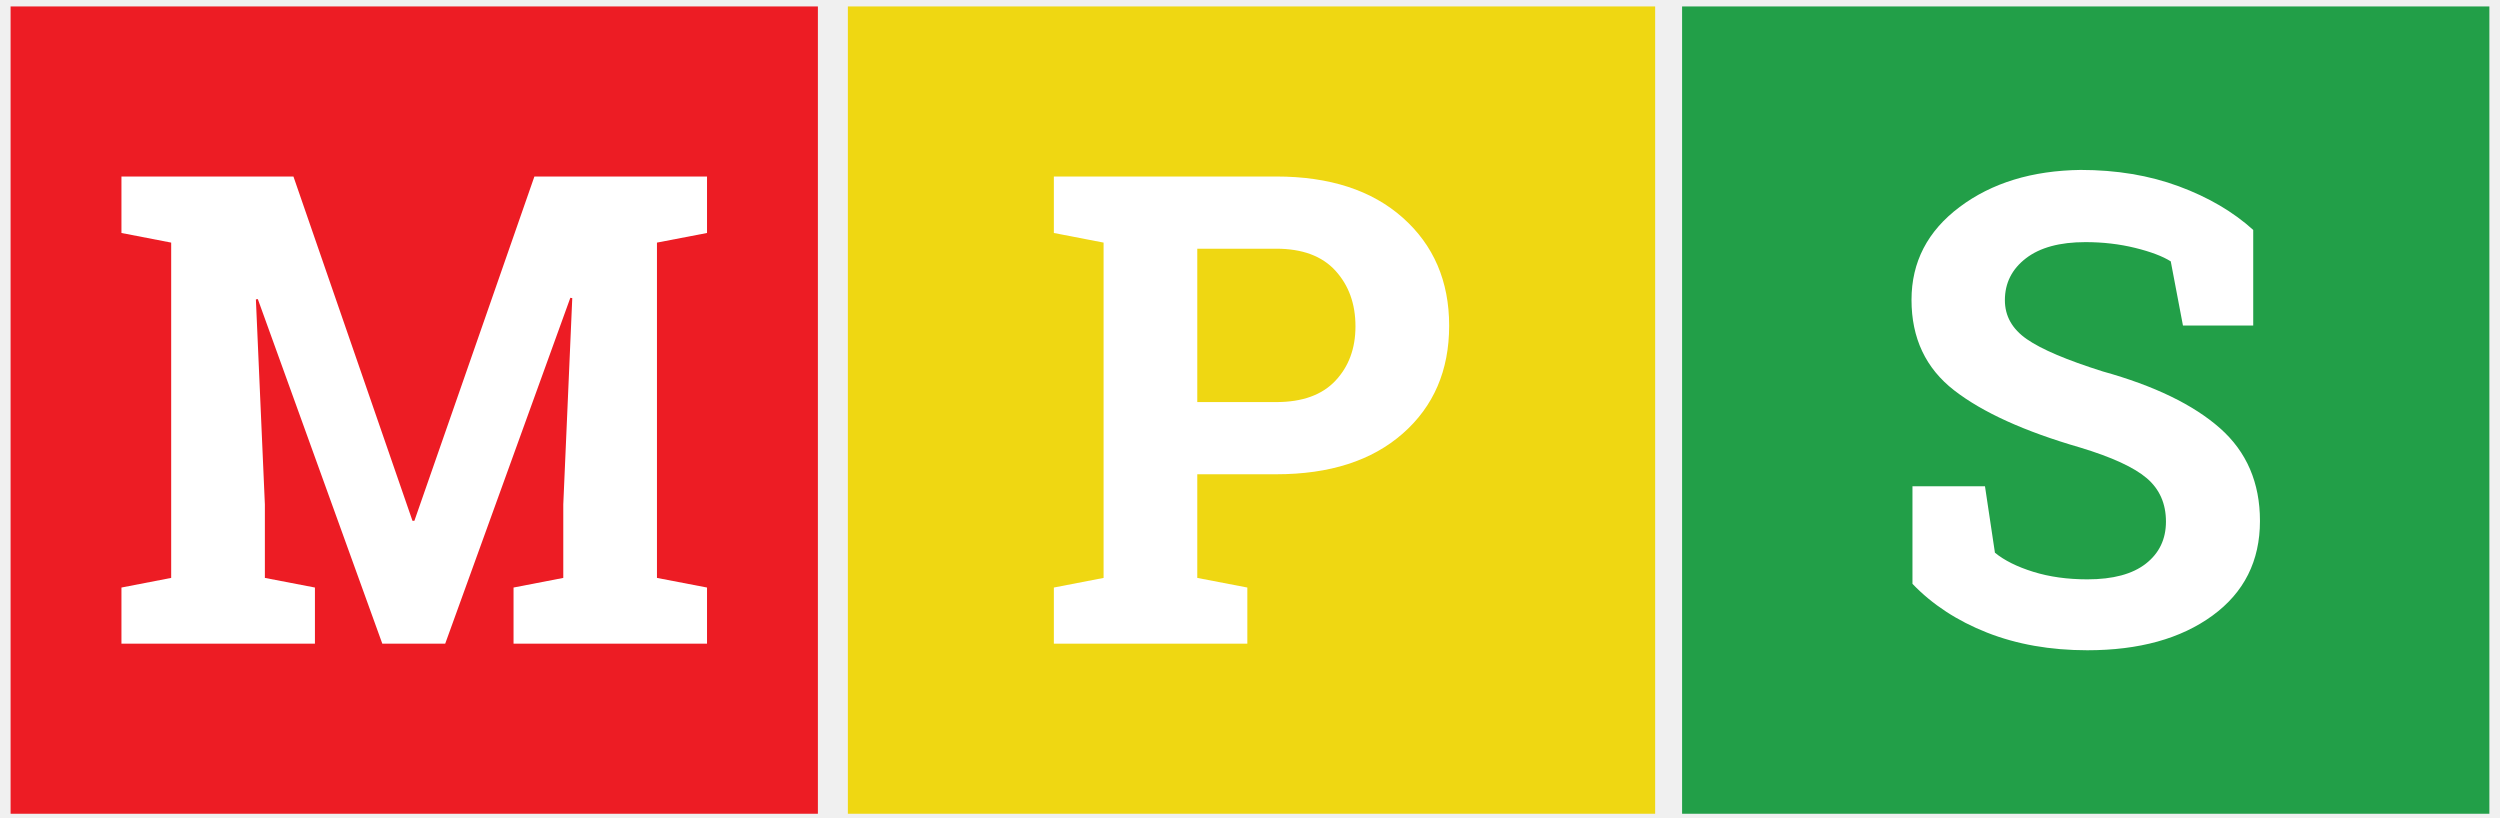
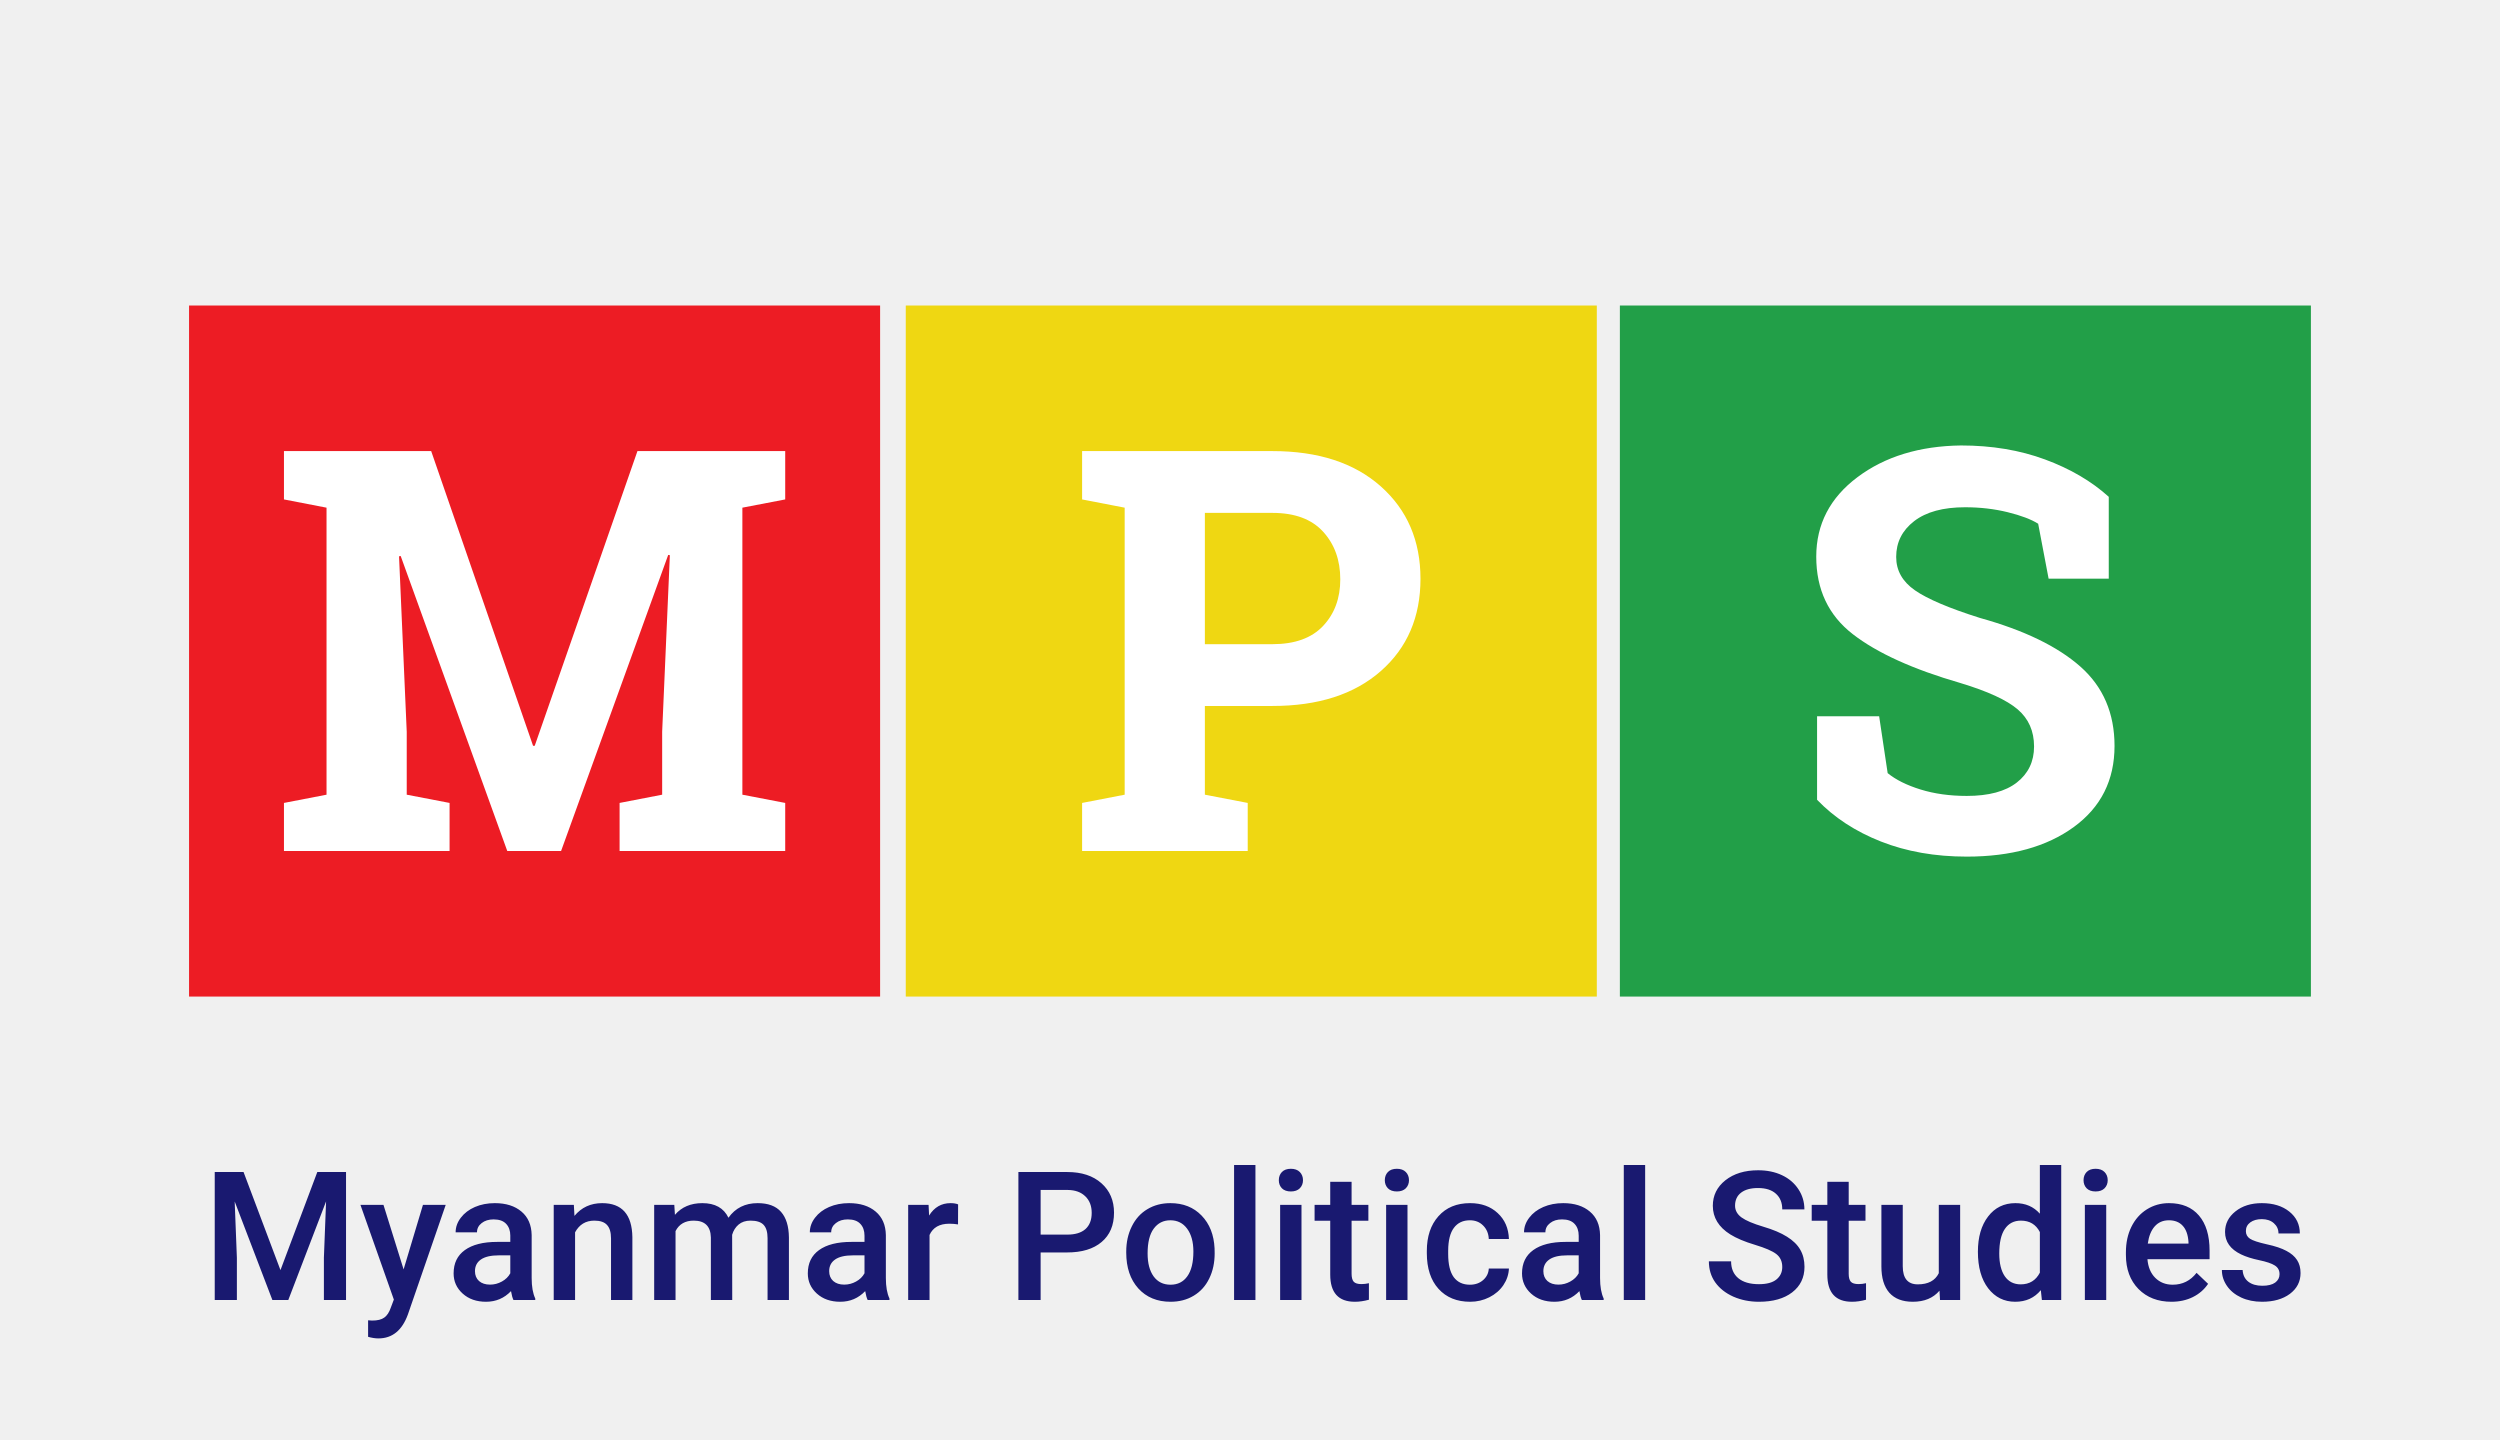
- <svg xmlns="http://www.w3.org/2000/svg" width="214" height="70" viewBox="0 0 214 70" fill="none">
-   <path d="M70.011 0.552H0.906V69.657H70.011V0.552Z" fill="#ED1C24" />
-   <path d="M48.986 25.519L48.821 25.491L38.109 55.099H32.726L22.069 25.601L21.904 25.628L22.673 43.179V49.469L26.958 50.293V55.099H10.396V50.293L14.653 49.469V20.767L10.396 19.943V15.109H14.653H25.118L35.307 44.58H35.472L45.745 15.109H60.521V19.943L56.236 20.767V49.469L60.521 50.293V55.099H43.959V50.293L48.217 49.469V43.179L48.986 25.519Z" fill="white" />
-   <path d="M141.681 0.552H72.577V69.657H141.681V0.552Z" fill="#EFD712" />
-   <path d="M109.244 15.109C113.821 15.109 117.433 16.286 120.079 18.638C122.725 20.991 124.048 24.072 124.048 27.881C124.048 31.708 122.725 34.784 120.079 37.109C117.433 39.435 113.821 40.597 109.244 40.597H102.487V49.469L106.772 50.293V55.099H90.21V50.293L94.467 49.469V20.767L90.21 19.943V15.109H94.467H109.244V15.109ZM102.487 34.418H109.244C111.478 34.418 113.167 33.809 114.311 32.591C115.456 31.374 116.028 29.822 116.028 27.936C116.028 26.013 115.456 24.425 114.311 23.17C113.167 21.916 111.478 21.289 109.244 21.289H102.487V34.418Z" fill="white" />
-   <path d="M213.091 0.552H143.987V69.657H213.091V0.552Z" fill="#229F48" />
-   <path d="M192.876 27.867H186.861L185.817 22.374C185.121 21.934 184.105 21.55 182.769 21.22C181.432 20.891 180.013 20.726 178.512 20.726C176.314 20.726 174.616 21.188 173.417 22.113C172.217 23.038 171.618 24.232 171.618 25.697C171.618 27.052 172.245 28.165 173.499 29.034C174.753 29.904 176.919 30.824 179.995 31.794C184.407 33.021 187.754 34.642 190.034 36.656C192.313 38.67 193.453 41.316 193.453 44.593C193.453 48.018 192.098 50.718 189.388 52.696C186.678 54.674 183.107 55.662 178.676 55.662C175.508 55.662 172.648 55.158 170.093 54.152C167.539 53.145 165.41 51.753 163.707 49.977V41.627H169.915L170.766 47.312C171.572 47.972 172.666 48.517 174.048 48.947C175.431 49.377 176.973 49.592 178.676 49.592C180.874 49.592 182.544 49.144 183.689 48.246C184.833 47.349 185.406 46.15 185.406 44.648C185.406 43.11 184.86 41.874 183.771 40.94C182.682 40.007 180.773 39.128 178.045 38.304C173.302 36.93 169.713 35.301 167.278 33.415C164.843 31.529 163.625 28.947 163.625 25.669C163.625 22.428 164.998 19.778 167.745 17.718C170.492 15.658 173.943 14.601 178.1 14.546C181.176 14.546 183.977 15.013 186.504 15.947C189.031 16.881 191.155 18.126 192.876 19.682V27.867H192.876Z" fill="white" />
+ <svg xmlns="http://www.w3.org/2000/svg" width="250" height="144" viewBox="0 0 250 144" fill="none">
+   <path d="M88.011 30.552H18.906V99.657H88.011V30.552Z" fill="#ED1C24" />
+   <path d="M66.986 55.519L66.821 55.491L56.109 85.099H50.726L40.069 55.601L39.904 55.629L40.673 73.179V79.469L44.958 80.293V85.099H28.396V80.293L32.653 79.469V50.767L28.396 49.943V45.109H32.653H43.118L53.307 74.58H53.472L63.745 45.109H78.521V49.943L74.237 50.767V79.469L78.521 80.293V85.099H61.959V80.293L66.216 79.469V73.179L66.986 55.519Z" fill="white" />
+   <path d="M159.681 30.552H90.577V99.657H159.681V30.552Z" fill="#EFD712" />
+   <path d="M127.244 45.109C131.821 45.109 135.433 46.286 138.079 48.638C140.725 50.991 142.048 54.072 142.048 57.881C142.048 61.708 140.725 64.784 138.079 67.109C135.433 69.435 131.821 70.597 127.244 70.597H120.487V79.469L124.772 80.293V85.099H108.21V80.293L112.467 79.469V50.767L108.21 49.943V45.109H112.467H127.244V45.109ZM120.487 64.418H127.244C129.478 64.418 131.167 63.809 132.311 62.591C133.456 61.374 134.028 59.822 134.028 57.936C134.028 56.013 133.456 54.425 132.311 53.17C131.167 51.916 129.478 51.289 127.244 51.289H120.487V64.418Z" fill="white" />
+   <path d="M231.091 30.552H161.987V99.657H231.091V30.552Z" fill="#229F48" />
+   <path d="M210.876 57.867H204.861L203.817 52.374C203.121 51.934 202.105 51.55 200.769 51.22C199.432 50.891 198.013 50.726 196.512 50.726C194.314 50.726 192.616 51.188 191.417 52.113C190.217 53.038 189.618 54.232 189.618 55.697C189.618 57.052 190.245 58.165 191.499 59.034C192.753 59.904 194.919 60.824 197.995 61.794C202.407 63.021 205.754 64.642 208.034 66.656C210.313 68.67 211.453 71.316 211.453 74.594C211.453 78.018 210.098 80.718 207.388 82.696C204.678 84.674 201.107 85.662 196.676 85.662C193.508 85.662 190.648 85.159 188.093 84.152C185.539 83.145 183.41 81.753 181.707 79.977V71.627H187.915L188.766 77.312C189.572 77.972 190.666 78.517 192.048 78.947C193.431 79.377 194.973 79.592 196.676 79.592C198.874 79.592 200.544 79.144 201.689 78.246C202.833 77.349 203.406 76.15 203.406 74.648C203.406 73.11 202.86 71.874 201.771 70.94C200.682 70.007 198.773 69.128 196.045 68.304C191.302 66.93 187.713 65.301 185.278 63.415C182.843 61.529 181.625 58.947 181.625 55.669C181.625 52.428 182.998 49.778 185.745 47.718C188.492 45.658 191.943 44.601 196.1 44.546C199.176 44.546 201.977 45.013 204.504 45.947C207.031 46.88 209.155 48.126 210.876 49.682V57.867H210.876Z" fill="white" />
+   <path d="M24.355 117.203L28.047 127.012L31.73 117.203H34.603V130H32.389V125.781L32.608 120.139L28.829 130H27.238L23.468 120.147L23.688 125.781V130H21.473V117.203H24.355ZM40.36 126.941L42.294 120.49H44.57L40.791 131.441C40.211 133.041 39.227 133.841 37.838 133.841C37.527 133.841 37.185 133.788 36.81 133.683V132.03L37.214 132.057C37.753 132.057 38.157 131.957 38.427 131.758C38.702 131.564 38.919 131.236 39.077 130.773L39.385 129.956L36.045 120.49H38.348L40.36 126.941ZM51.347 130C51.253 129.818 51.171 129.522 51.101 129.112C50.421 129.821 49.589 130.176 48.605 130.176C47.649 130.176 46.87 129.903 46.267 129.358C45.663 128.813 45.361 128.14 45.361 127.337C45.361 126.323 45.736 125.547 46.486 125.008C47.242 124.463 48.32 124.19 49.721 124.19H51.03V123.566C51.03 123.074 50.893 122.682 50.617 122.389C50.342 122.09 49.923 121.94 49.36 121.94C48.874 121.94 48.476 122.063 48.165 122.31C47.855 122.55 47.699 122.857 47.699 123.232H45.563C45.563 122.711 45.736 122.225 46.082 121.773C46.428 121.316 46.897 120.959 47.488 120.701C48.086 120.443 48.751 120.314 49.483 120.314C50.597 120.314 51.484 120.596 52.147 121.158C52.809 121.715 53.148 122.5 53.166 123.514V127.803C53.166 128.658 53.286 129.341 53.526 129.851V130H51.347ZM49 128.462C49.422 128.462 49.817 128.359 50.187 128.154C50.562 127.949 50.843 127.674 51.03 127.328V125.535H49.879C49.088 125.535 48.493 125.673 48.095 125.948C47.696 126.224 47.497 126.613 47.497 127.117C47.497 127.527 47.632 127.855 47.901 128.102C48.177 128.342 48.543 128.462 49 128.462ZM57.385 120.49L57.446 121.589C58.149 120.739 59.072 120.314 60.215 120.314C62.195 120.314 63.203 121.448 63.238 123.716V130H61.102V123.839C61.102 123.235 60.971 122.79 60.707 122.503C60.449 122.21 60.024 122.063 59.433 122.063C58.571 122.063 57.93 122.453 57.508 123.232V130H55.372V120.49H57.385ZM67.431 120.49L67.492 121.483C68.16 120.704 69.074 120.314 70.234 120.314C71.506 120.314 72.376 120.801 72.845 121.773C73.536 120.801 74.509 120.314 75.763 120.314C76.811 120.314 77.591 120.604 78.101 121.185C78.616 121.765 78.88 122.62 78.892 123.751V130H76.756V123.812C76.756 123.209 76.624 122.767 76.36 122.485C76.097 122.204 75.66 122.063 75.051 122.063C74.564 122.063 74.166 122.195 73.856 122.459C73.551 122.717 73.337 123.057 73.214 123.479L73.223 130H71.087V123.742C71.058 122.623 70.486 122.063 69.373 122.063C68.518 122.063 67.911 122.412 67.554 123.109V130H65.418V120.49H67.431ZM86.767 130C86.673 129.818 86.591 129.522 86.52 129.112C85.841 129.821 85.009 130.176 84.024 130.176C83.069 130.176 82.29 129.903 81.686 129.358C81.083 128.813 80.781 128.14 80.781 127.337C80.781 126.323 81.156 125.547 81.906 125.008C82.662 124.463 83.74 124.19 85.141 124.19H86.45V123.566C86.45 123.074 86.312 122.682 86.037 122.389C85.762 122.09 85.343 121.94 84.78 121.94C84.294 121.94 83.895 122.063 83.585 122.31C83.274 122.55 83.119 122.857 83.119 123.232H80.983C80.983 122.711 81.156 122.225 81.502 121.773C81.848 121.316 82.316 120.959 82.908 120.701C83.506 120.443 84.171 120.314 84.903 120.314C86.017 120.314 86.904 120.596 87.566 121.158C88.228 121.715 88.568 122.5 88.586 123.514V127.803C88.586 128.658 88.706 129.341 88.946 129.851V130H86.767ZM84.42 128.462C84.842 128.462 85.237 128.359 85.606 128.154C85.981 127.949 86.263 127.674 86.45 127.328V125.535H85.299C84.508 125.535 83.913 125.673 83.515 125.948C83.116 126.224 82.917 126.613 82.917 127.117C82.917 127.527 83.052 127.855 83.321 128.102C83.597 128.342 83.963 128.462 84.42 128.462ZM95.802 122.441C95.52 122.395 95.231 122.371 94.932 122.371C93.953 122.371 93.294 122.746 92.954 123.496V130H90.818V120.49H92.857L92.91 121.554C93.426 120.728 94.141 120.314 95.055 120.314C95.359 120.314 95.611 120.355 95.811 120.438L95.802 122.441ZM104.063 125.245V130H101.84V117.203H106.735C108.165 117.203 109.299 117.575 110.137 118.319C110.98 119.063 111.402 120.048 111.402 121.272C111.402 122.526 110.989 123.502 110.163 124.199C109.343 124.896 108.191 125.245 106.709 125.245H104.063ZM104.063 123.461H106.735C107.526 123.461 108.13 123.276 108.546 122.907C108.962 122.532 109.17 121.993 109.17 121.29C109.17 120.599 108.959 120.048 108.537 119.638C108.115 119.222 107.535 119.008 106.797 118.996H104.063V123.461ZM112.624 125.157C112.624 124.226 112.809 123.388 113.178 122.644C113.547 121.894 114.065 121.319 114.733 120.921C115.401 120.517 116.169 120.314 117.036 120.314C118.319 120.314 119.359 120.728 120.156 121.554C120.959 122.38 121.393 123.476 121.457 124.841L121.466 125.342C121.466 126.279 121.284 127.117 120.921 127.855C120.563 128.594 120.048 129.165 119.374 129.569C118.706 129.974 117.933 130.176 117.054 130.176C115.712 130.176 114.637 129.73 113.828 128.84C113.025 127.943 112.624 126.751 112.624 125.263V125.157ZM114.76 125.342C114.76 126.32 114.962 127.088 115.366 127.645C115.771 128.195 116.333 128.471 117.054 128.471C117.774 128.471 118.334 128.189 118.732 127.627C119.137 127.064 119.339 126.241 119.339 125.157C119.339 124.196 119.131 123.435 118.715 122.872C118.305 122.31 117.745 122.028 117.036 122.028C116.339 122.028 115.785 122.307 115.375 122.863C114.965 123.414 114.76 124.24 114.76 125.342ZM125.544 130H123.408V116.5H125.544V130ZM130.149 130H128.014V120.49H130.149V130ZM127.882 118.021C127.882 117.692 127.984 117.42 128.189 117.203C128.4 116.986 128.699 116.878 129.086 116.878C129.473 116.878 129.771 116.986 129.982 117.203C130.193 117.42 130.299 117.692 130.299 118.021C130.299 118.343 130.193 118.612 129.982 118.829C129.771 119.04 129.473 119.146 129.086 119.146C128.699 119.146 128.4 119.04 128.189 118.829C127.984 118.612 127.882 118.343 127.882 118.021ZM135.159 118.179V120.49H136.838V122.072H135.159V127.381C135.159 127.744 135.229 128.008 135.37 128.172C135.517 128.33 135.774 128.409 136.144 128.409C136.39 128.409 136.639 128.38 136.891 128.321V129.974C136.404 130.108 135.936 130.176 135.484 130.176C133.844 130.176 133.023 129.271 133.023 127.46V122.072H131.459V120.49H133.023V118.179H135.159ZM140.749 130H138.613V120.49H140.749V130ZM138.481 118.021C138.481 117.692 138.584 117.42 138.789 117.203C139 116.986 139.299 116.878 139.686 116.878C140.072 116.878 140.371 116.986 140.582 117.203C140.793 117.42 140.898 117.692 140.898 118.021C140.898 118.343 140.793 118.612 140.582 118.829C140.371 119.04 140.072 119.146 139.686 119.146C139.299 119.146 139 119.04 138.789 118.829C138.584 118.612 138.481 118.343 138.481 118.021ZM146.989 128.471C147.522 128.471 147.965 128.315 148.316 128.005C148.668 127.694 148.855 127.311 148.879 126.854H150.892C150.868 127.445 150.684 127.999 150.338 128.515C149.992 129.024 149.523 129.429 148.932 129.728C148.34 130.026 147.701 130.176 147.016 130.176C145.686 130.176 144.631 129.745 143.852 128.884C143.072 128.022 142.683 126.833 142.683 125.315V125.096C142.683 123.648 143.069 122.491 143.843 121.624C144.616 120.751 145.671 120.314 147.007 120.314C148.138 120.314 149.058 120.646 149.767 121.308C150.481 121.964 150.856 122.828 150.892 123.9H148.879C148.855 123.355 148.668 122.907 148.316 122.556C147.971 122.204 147.528 122.028 146.989 122.028C146.298 122.028 145.765 122.28 145.39 122.784C145.015 123.282 144.824 124.041 144.818 125.061V125.403C144.818 126.435 145.003 127.205 145.372 127.715C145.747 128.219 146.286 128.471 146.989 128.471ZM158.187 130C158.093 129.818 158.011 129.522 157.94 129.112C157.261 129.821 156.429 130.176 155.444 130.176C154.489 130.176 153.71 129.903 153.106 129.358C152.503 128.813 152.201 128.14 152.201 127.337C152.201 126.323 152.576 125.547 153.326 125.008C154.082 124.463 155.16 124.19 156.561 124.19H157.87V123.566C157.87 123.074 157.732 122.682 157.457 122.389C157.182 122.09 156.763 121.94 156.2 121.94C155.714 121.94 155.315 122.063 155.005 122.31C154.694 122.55 154.539 122.857 154.539 123.232H152.403C152.403 122.711 152.576 122.225 152.922 121.773C153.268 121.316 153.736 120.959 154.328 120.701C154.926 120.443 155.591 120.314 156.323 120.314C157.437 120.314 158.324 120.596 158.986 121.158C159.648 121.715 159.988 122.5 160.006 123.514V127.803C160.006 128.658 160.126 129.341 160.366 129.851V130H158.187ZM155.84 128.462C156.262 128.462 156.657 128.359 157.026 128.154C157.401 127.949 157.683 127.674 157.87 127.328V125.535H156.719C155.928 125.535 155.333 125.673 154.935 125.948C154.536 126.224 154.337 126.613 154.337 127.117C154.337 127.527 154.472 127.855 154.741 128.102C155.017 128.342 155.383 128.462 155.84 128.462ZM164.515 130H162.379V116.5H164.515V130ZM178.226 126.704C178.226 126.142 178.026 125.708 177.628 125.403C177.235 125.099 176.523 124.791 175.492 124.48C174.461 124.17 173.641 123.824 173.031 123.443C171.865 122.711 171.282 121.756 171.282 120.578C171.282 119.547 171.701 118.697 172.539 118.029C173.383 117.361 174.476 117.027 175.817 117.027C176.708 117.027 177.502 117.191 178.199 117.52C178.896 117.848 179.444 118.316 179.843 118.926C180.241 119.529 180.44 120.2 180.44 120.938H178.226C178.226 120.271 178.015 119.749 177.593 119.374C177.177 118.993 176.579 118.803 175.8 118.803C175.073 118.803 174.508 118.958 174.104 119.269C173.705 119.579 173.506 120.013 173.506 120.569C173.506 121.038 173.723 121.431 174.156 121.747C174.59 122.058 175.305 122.362 176.301 122.661C177.297 122.954 178.097 123.291 178.7 123.672C179.304 124.047 179.746 124.48 180.027 124.973C180.309 125.459 180.449 126.03 180.449 126.687C180.449 127.753 180.039 128.603 179.219 129.235C178.404 129.862 177.297 130.176 175.896 130.176C174.971 130.176 174.118 130.006 173.339 129.666C172.565 129.32 171.962 128.846 171.528 128.242C171.101 127.639 170.887 126.936 170.887 126.133H173.11C173.11 126.859 173.351 127.422 173.831 127.82C174.312 128.219 175 128.418 175.896 128.418C176.67 128.418 177.25 128.263 177.637 127.952C178.029 127.636 178.226 127.22 178.226 126.704ZM184.87 118.179V120.49H186.549V122.072H184.87V127.381C184.87 127.744 184.94 128.008 185.081 128.172C185.228 128.33 185.485 128.409 185.854 128.409C186.101 128.409 186.35 128.38 186.602 128.321V129.974C186.115 130.108 185.646 130.176 185.195 130.176C183.555 130.176 182.734 129.271 182.734 127.46V122.072H181.17V120.49H182.734V118.179H184.87ZM193.949 129.068C193.322 129.807 192.432 130.176 191.277 130.176C190.246 130.176 189.464 129.874 188.931 129.271C188.403 128.667 188.14 127.794 188.14 126.651V120.49H190.275V126.625C190.275 127.832 190.776 128.436 191.778 128.436C192.815 128.436 193.516 128.063 193.879 127.319V120.49H196.015V130H194.002L193.949 129.068ZM197.79 125.175C197.79 123.71 198.13 122.535 198.81 121.65C199.489 120.76 200.4 120.314 201.543 120.314C202.551 120.314 203.365 120.666 203.986 121.369V116.5H206.122V130H204.188L204.083 129.016C203.444 129.789 202.592 130.176 201.525 130.176C200.412 130.176 199.51 129.728 198.818 128.831C198.133 127.935 197.79 126.716 197.79 125.175ZM199.926 125.359C199.926 126.326 200.11 127.082 200.479 127.627C200.854 128.166 201.385 128.436 202.07 128.436C202.943 128.436 203.582 128.046 203.986 127.267V123.206C203.594 122.444 202.961 122.063 202.088 122.063C201.396 122.063 200.863 122.339 200.488 122.89C200.113 123.435 199.926 124.258 199.926 125.359ZM210.622 130H208.486V120.49H210.622V130ZM208.354 118.021C208.354 117.692 208.457 117.42 208.662 117.203C208.873 116.986 209.172 116.878 209.559 116.878C209.945 116.878 210.244 116.986 210.455 117.203C210.666 117.42 210.771 117.692 210.771 118.021C210.771 118.343 210.666 118.612 210.455 118.829C210.244 119.04 209.945 119.146 209.559 119.146C209.172 119.146 208.873 119.04 208.662 118.829C208.457 118.612 208.354 118.343 208.354 118.021ZM217.144 130.176C215.79 130.176 214.691 129.751 213.848 128.901C213.01 128.046 212.591 126.909 212.591 125.491V125.228C212.591 124.278 212.772 123.432 213.136 122.688C213.505 121.938 214.021 121.354 214.683 120.938C215.345 120.522 216.083 120.314 216.897 120.314C218.192 120.314 219.191 120.728 219.895 121.554C220.604 122.38 220.958 123.549 220.958 125.061V125.922H214.744C214.809 126.707 215.069 127.328 215.526 127.785C215.989 128.242 216.569 128.471 217.267 128.471C218.245 128.471 219.042 128.075 219.657 127.284L220.809 128.383C220.428 128.951 219.918 129.394 219.279 129.71C218.646 130.021 217.935 130.176 217.144 130.176ZM216.889 122.028C216.303 122.028 215.828 122.233 215.465 122.644C215.107 123.054 214.879 123.625 214.779 124.357H218.849V124.199C218.802 123.484 218.611 122.945 218.277 122.582C217.943 122.213 217.48 122.028 216.889 122.028ZM227.954 127.416C227.954 127.035 227.796 126.745 227.479 126.546C227.169 126.347 226.65 126.171 225.924 126.019C225.197 125.866 224.591 125.673 224.104 125.438C223.038 124.923 222.505 124.176 222.505 123.197C222.505 122.377 222.851 121.691 223.542 121.141C224.233 120.59 225.112 120.314 226.179 120.314C227.315 120.314 228.232 120.596 228.93 121.158C229.633 121.721 229.984 122.45 229.984 123.347H227.849C227.849 122.937 227.696 122.597 227.392 122.327C227.087 122.052 226.683 121.914 226.179 121.914C225.71 121.914 225.326 122.022 225.027 122.239C224.734 122.456 224.588 122.746 224.588 123.109C224.588 123.438 224.726 123.692 225.001 123.874C225.276 124.056 225.833 124.24 226.671 124.428C227.509 124.609 228.165 124.829 228.64 125.087C229.12 125.339 229.475 125.644 229.703 126.001C229.938 126.358 230.055 126.792 230.055 127.302C230.055 128.157 229.7 128.852 228.991 129.385C228.282 129.912 227.354 130.176 226.205 130.176C225.426 130.176 224.731 130.035 224.122 129.754C223.513 129.473 223.038 129.086 222.698 128.594C222.358 128.102 222.188 127.571 222.188 127.003H224.263C224.292 127.507 224.482 127.896 224.834 128.172C225.186 128.441 225.651 128.576 226.231 128.576C226.794 128.576 227.222 128.471 227.515 128.26C227.808 128.043 227.954 127.762 227.954 127.416Z" fill="#191970" />
</svg>
